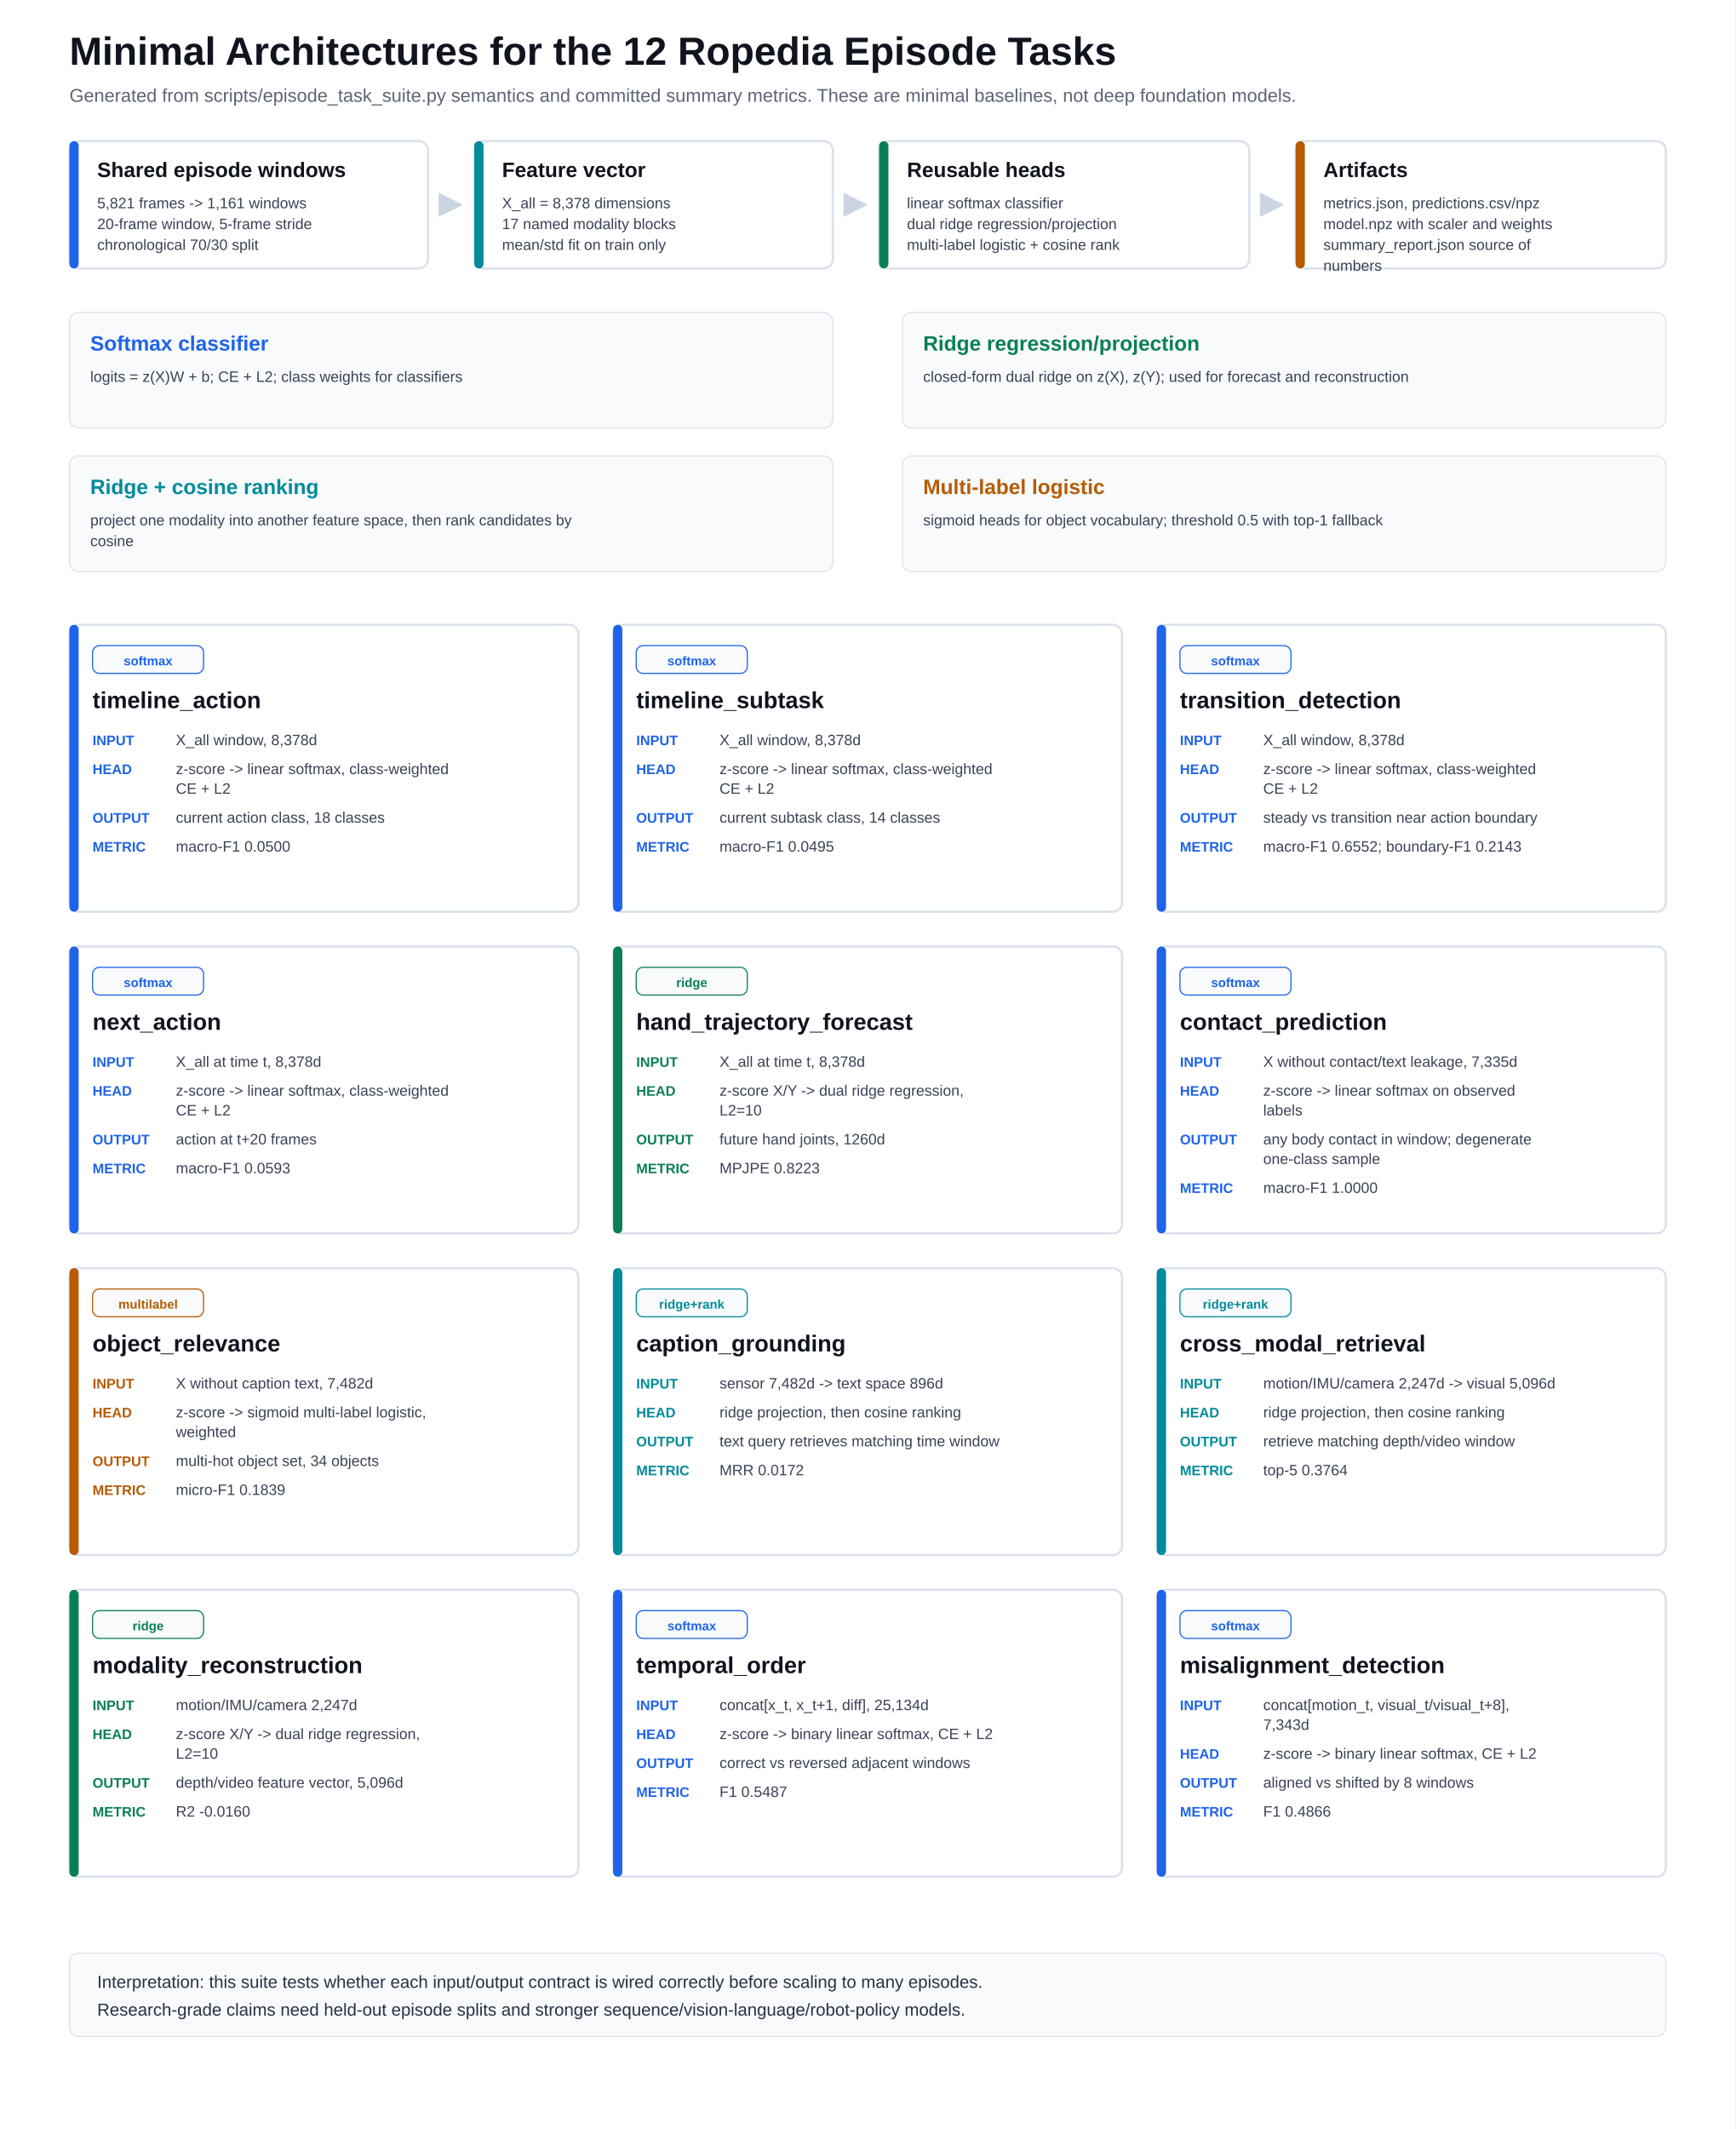
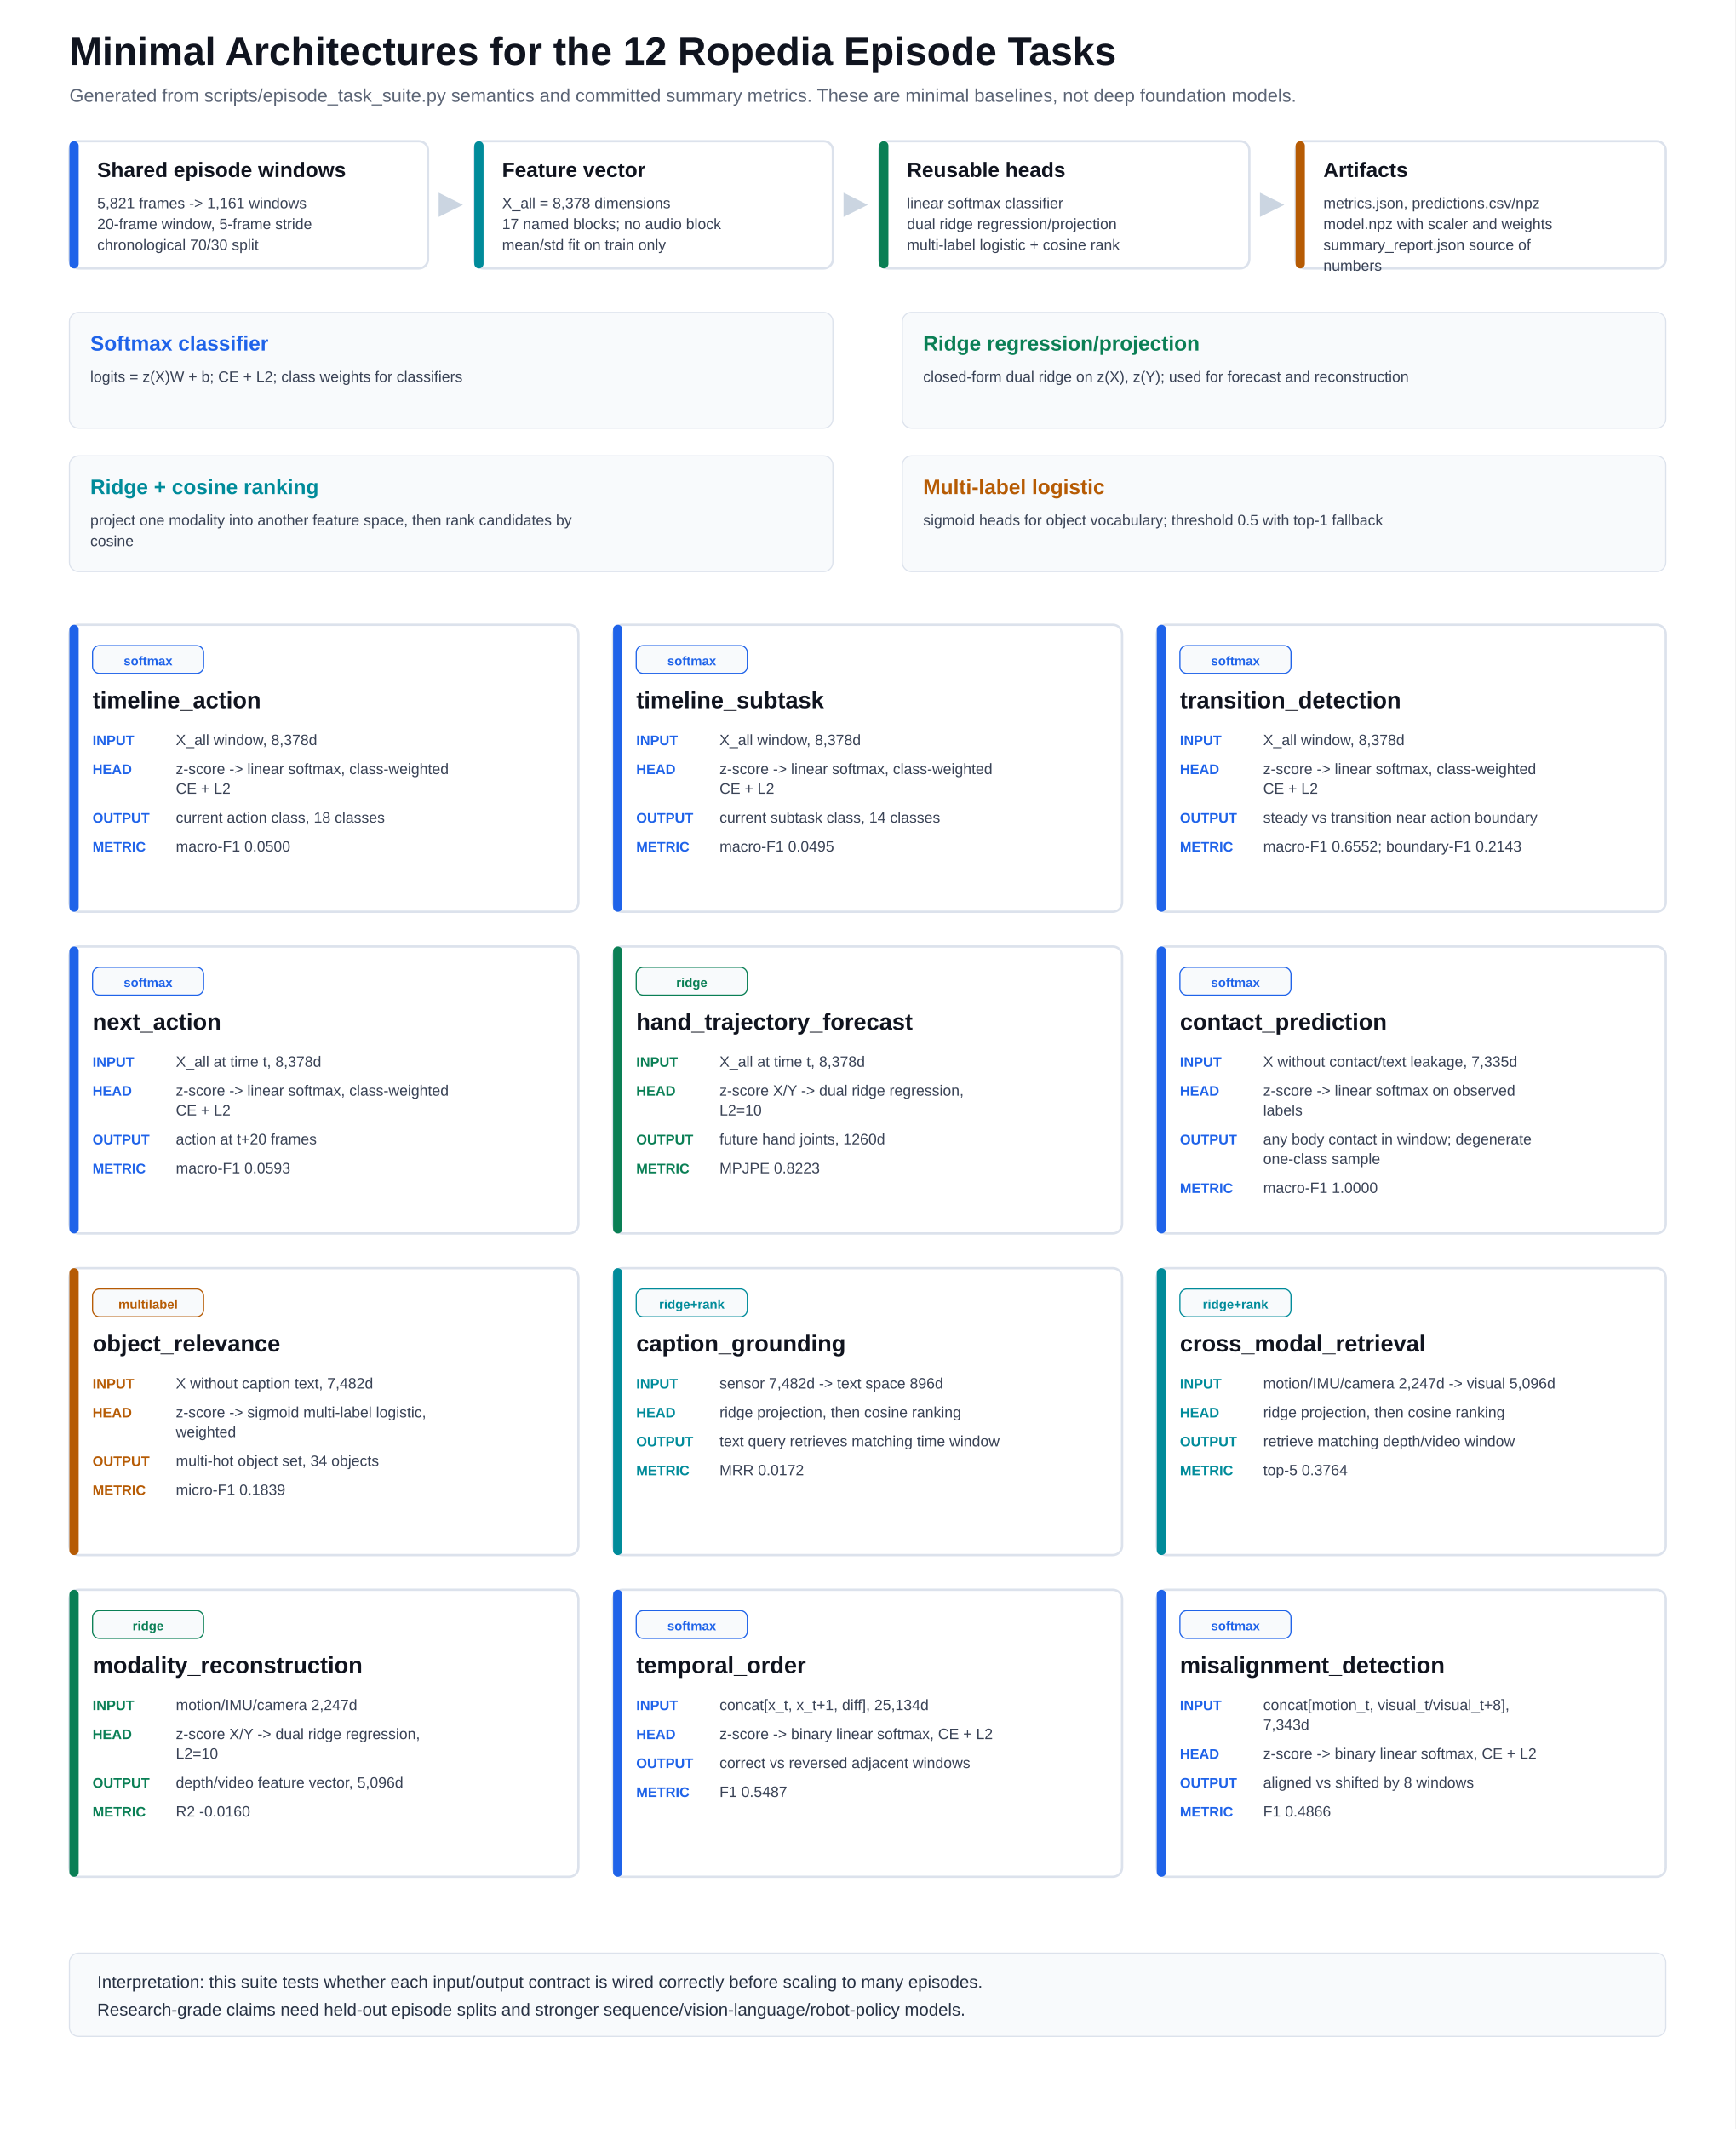
<svg xmlns="http://www.w3.org/2000/svg" width="1500" height="1840" viewBox="0 0 1500 1840">
  <defs>
    <marker id="arrow2" viewBox="0 0 10 10" refX="8" refY="5" markerWidth="7" markerHeight="7" orient="auto-start-reverse">
      <path d="M 0 0 L 10 5 L 0 10 z" fill="#cbd5e1" />
    </marker>
  </defs>
  <rect width="100%" height="100%" fill="#ffffff" />
  <text x="60" y="56" font-family="Arial, sans-serif" font-size="34" font-weight="700" fill="#10141f">Minimal Architectures for the 12 Ropedia Episode Tasks</text>
  <text x="60" y="88" font-family="Arial, sans-serif" font-size="16" fill="#5b6475">Generated from scripts/episode_task_suite.py semantics and committed summary metrics. These are minimal baselines, not deep foundation models.</text>
  <line x1="382" y1="177" x2="396" y2="177" stroke="#cbd5e1" stroke-width="3" marker-end="url(#arrow2)" />
  <line x1="732" y1="177" x2="746" y2="177" stroke="#cbd5e1" stroke-width="3" marker-end="url(#arrow2)" />
  <line x1="1092" y1="177" x2="1106" y2="177" stroke="#cbd5e1" stroke-width="3" marker-end="url(#arrow2)" />
  <rect x="60" y="122" width="310" height="110" rx="8" fill="#ffffff" stroke="#dce2ec" stroke-width="2" />
  <rect x="60" y="122" width="8" height="110" rx="4" fill="#1f63e9" />
  <text x="84" y="153" font-family="Arial, sans-serif" font-size="18" font-weight="700" fill="#10141f">Shared episode windows</text>
  <text x="84" y="180" font-family="Arial, sans-serif" font-size="13" font-weight="500" fill="#394255">5,821 frames -&gt; 1,161 windows</text>
  <text x="84" y="198" font-family="Arial, sans-serif" font-size="13" font-weight="500" fill="#394255">20-frame window, 5-frame stride</text>
  <text x="84" y="216" font-family="Arial, sans-serif" font-size="13" font-weight="500" fill="#394255">chronological 70/30 split</text>
  <rect x="410" y="122" width="310" height="110" rx="8" fill="#ffffff" stroke="#dce2ec" stroke-width="2" />
  <rect x="410" y="122" width="8" height="110" rx="4" fill="#008b9a" />
  <text x="434" y="153" font-family="Arial, sans-serif" font-size="18" font-weight="700" fill="#10141f">Feature vector</text>
  <text x="434" y="180" font-family="Arial, sans-serif" font-size="13" font-weight="500" fill="#394255">X_all = 8,378 dimensions</text>
-   <text x="434" y="198" font-family="Arial, sans-serif" font-size="13" font-weight="500" fill="#394255">17 named modality blocks</text>
+   <text x="434" y="198" font-family="Arial, sans-serif" font-size="13" font-weight="500" fill="#394255">17 named blocks; no audio block</text>
  <text x="434" y="216" font-family="Arial, sans-serif" font-size="13" font-weight="500" fill="#394255">mean/std fit on train only</text>
  <rect x="760" y="122" width="320" height="110" rx="8" fill="#ffffff" stroke="#dce2ec" stroke-width="2" />
  <rect x="760" y="122" width="8" height="110" rx="4" fill="#0a7f55" />
  <text x="784" y="153" font-family="Arial, sans-serif" font-size="18" font-weight="700" fill="#10141f">Reusable heads</text>
  <text x="784" y="180" font-family="Arial, sans-serif" font-size="13" font-weight="500" fill="#394255">linear softmax classifier</text>
  <text x="784" y="198" font-family="Arial, sans-serif" font-size="13" font-weight="500" fill="#394255">dual ridge regression/projection</text>
  <text x="784" y="216" font-family="Arial, sans-serif" font-size="13" font-weight="500" fill="#394255">multi-label logistic + cosine rank</text>
  <rect x="1120" y="122" width="320" height="110" rx="8" fill="#ffffff" stroke="#dce2ec" stroke-width="2" />
  <rect x="1120" y="122" width="8" height="110" rx="4" fill="#b65b04" />
  <text x="1144" y="153" font-family="Arial, sans-serif" font-size="18" font-weight="700" fill="#10141f">Artifacts</text>
  <text x="1144" y="180" font-family="Arial, sans-serif" font-size="13" font-weight="500" fill="#394255">metrics.json, predictions.csv/npz</text>
  <text x="1144" y="198" font-family="Arial, sans-serif" font-size="13" font-weight="500" fill="#394255">model.npz with scaler and weights</text>
  <text x="1144" y="216" font-family="Arial, sans-serif" font-size="13" font-weight="500" fill="#394255">summary_report.json source of</text>
  <text x="1144" y="234" font-family="Arial, sans-serif" font-size="13" font-weight="500" fill="#394255">numbers</text>
  <rect x="60" y="270" width="660" height="100" rx="8" fill="#f8fafc" stroke="#dce2ec" />
  <text x="78" y="303" font-family="Arial, sans-serif" font-size="18" font-weight="700" fill="#1f63e9">Softmax classifier</text>
  <text x="78" y="330" font-family="Arial, sans-serif" font-size="13" font-weight="500" fill="#394255">logits = z(X)W + b; CE + L2; class weights for classifiers</text>
  <rect x="780" y="270" width="660" height="100" rx="8" fill="#f8fafc" stroke="#dce2ec" />
  <text x="798" y="303" font-family="Arial, sans-serif" font-size="18" font-weight="700" fill="#0a7f55">Ridge regression/projection</text>
  <text x="798" y="330" font-family="Arial, sans-serif" font-size="13" font-weight="500" fill="#394255">closed-form dual ridge on z(X), z(Y); used for forecast and reconstruction</text>
  <rect x="60" y="394" width="660" height="100" rx="8" fill="#f8fafc" stroke="#dce2ec" />
  <text x="78" y="427" font-family="Arial, sans-serif" font-size="18" font-weight="700" fill="#008b9a">Ridge + cosine ranking</text>
  <text x="78" y="454" font-family="Arial, sans-serif" font-size="13" font-weight="500" fill="#394255">project one modality into another feature space, then rank candidates by</text>
  <text x="78" y="472" font-family="Arial, sans-serif" font-size="13" font-weight="500" fill="#394255">cosine</text>
  <rect x="780" y="394" width="660" height="100" rx="8" fill="#f8fafc" stroke="#dce2ec" />
  <text x="798" y="427" font-family="Arial, sans-serif" font-size="18" font-weight="700" fill="#b65b04">Multi-label logistic</text>
  <text x="798" y="454" font-family="Arial, sans-serif" font-size="13" font-weight="500" fill="#394255">sigmoid heads for object vocabulary; threshold 0.5 with top-1 fallback</text>
  <rect x="60" y="540" width="440" height="248" rx="8" fill="#ffffff" stroke="#dce2ec" stroke-width="2" />
  <rect x="60" y="540" width="8" height="248" rx="4" fill="#1f63e9" />
  <rect x="80" y="558" width="96" height="24" rx="6" fill="#f8fafc" stroke="#1f63e9" />
  <text x="128" y="575" text-anchor="middle" font-family="Arial, sans-serif" font-size="11" font-weight="700" fill="#1f63e9">softmax</text>
  <text x="80" y="612" font-family="Arial, sans-serif" font-size="20" font-weight="700" fill="#10141f">timeline_action</text>
  <text x="80" y="644" font-family="Arial, sans-serif" font-size="12" font-weight="700" fill="#1f63e9">INPUT</text>
  <text x="152" y="644" font-family="Arial, sans-serif" font-size="13" font-weight="500" fill="#394255">X_all window, 8,378d</text>
  <text x="80" y="669" font-family="Arial, sans-serif" font-size="12" font-weight="700" fill="#1f63e9">HEAD</text>
  <text x="152" y="669" font-family="Arial, sans-serif" font-size="13" font-weight="500" fill="#394255">z-score -&gt; linear softmax, class-weighted</text>
  <text x="152" y="686" font-family="Arial, sans-serif" font-size="13" font-weight="500" fill="#394255">CE + L2</text>
  <text x="80" y="711" font-family="Arial, sans-serif" font-size="12" font-weight="700" fill="#1f63e9">OUTPUT</text>
  <text x="152" y="711" font-family="Arial, sans-serif" font-size="13" font-weight="500" fill="#394255">current action class, 18 classes</text>
  <text x="80" y="736" font-family="Arial, sans-serif" font-size="12" font-weight="700" fill="#1f63e9">METRIC</text>
  <text x="152" y="736" font-family="Arial, sans-serif" font-size="13" font-weight="500" fill="#394255">macro-F1 0.0500</text>
  <rect x="530" y="540" width="440" height="248" rx="8" fill="#ffffff" stroke="#dce2ec" stroke-width="2" />
  <rect x="530" y="540" width="8" height="248" rx="4" fill="#1f63e9" />
  <rect x="550" y="558" width="96" height="24" rx="6" fill="#f8fafc" stroke="#1f63e9" />
  <text x="598" y="575" text-anchor="middle" font-family="Arial, sans-serif" font-size="11" font-weight="700" fill="#1f63e9">softmax</text>
  <text x="550" y="612" font-family="Arial, sans-serif" font-size="20" font-weight="700" fill="#10141f">timeline_subtask</text>
  <text x="550" y="644" font-family="Arial, sans-serif" font-size="12" font-weight="700" fill="#1f63e9">INPUT</text>
  <text x="622" y="644" font-family="Arial, sans-serif" font-size="13" font-weight="500" fill="#394255">X_all window, 8,378d</text>
  <text x="550" y="669" font-family="Arial, sans-serif" font-size="12" font-weight="700" fill="#1f63e9">HEAD</text>
  <text x="622" y="669" font-family="Arial, sans-serif" font-size="13" font-weight="500" fill="#394255">z-score -&gt; linear softmax, class-weighted</text>
  <text x="622" y="686" font-family="Arial, sans-serif" font-size="13" font-weight="500" fill="#394255">CE + L2</text>
  <text x="550" y="711" font-family="Arial, sans-serif" font-size="12" font-weight="700" fill="#1f63e9">OUTPUT</text>
  <text x="622" y="711" font-family="Arial, sans-serif" font-size="13" font-weight="500" fill="#394255">current subtask class, 14 classes</text>
  <text x="550" y="736" font-family="Arial, sans-serif" font-size="12" font-weight="700" fill="#1f63e9">METRIC</text>
  <text x="622" y="736" font-family="Arial, sans-serif" font-size="13" font-weight="500" fill="#394255">macro-F1 0.0495</text>
  <rect x="1000" y="540" width="440" height="248" rx="8" fill="#ffffff" stroke="#dce2ec" stroke-width="2" />
  <rect x="1000" y="540" width="8" height="248" rx="4" fill="#1f63e9" />
  <rect x="1020" y="558" width="96" height="24" rx="6" fill="#f8fafc" stroke="#1f63e9" />
  <text x="1068" y="575" text-anchor="middle" font-family="Arial, sans-serif" font-size="11" font-weight="700" fill="#1f63e9">softmax</text>
  <text x="1020" y="612" font-family="Arial, sans-serif" font-size="20" font-weight="700" fill="#10141f">transition_detection</text>
  <text x="1020" y="644" font-family="Arial, sans-serif" font-size="12" font-weight="700" fill="#1f63e9">INPUT</text>
  <text x="1092" y="644" font-family="Arial, sans-serif" font-size="13" font-weight="500" fill="#394255">X_all window, 8,378d</text>
  <text x="1020" y="669" font-family="Arial, sans-serif" font-size="12" font-weight="700" fill="#1f63e9">HEAD</text>
  <text x="1092" y="669" font-family="Arial, sans-serif" font-size="13" font-weight="500" fill="#394255">z-score -&gt; linear softmax, class-weighted</text>
  <text x="1092" y="686" font-family="Arial, sans-serif" font-size="13" font-weight="500" fill="#394255">CE + L2</text>
  <text x="1020" y="711" font-family="Arial, sans-serif" font-size="12" font-weight="700" fill="#1f63e9">OUTPUT</text>
  <text x="1092" y="711" font-family="Arial, sans-serif" font-size="13" font-weight="500" fill="#394255">steady vs transition near action boundary</text>
  <text x="1020" y="736" font-family="Arial, sans-serif" font-size="12" font-weight="700" fill="#1f63e9">METRIC</text>
  <text x="1092" y="736" font-family="Arial, sans-serif" font-size="13" font-weight="500" fill="#394255">macro-F1 0.6552; boundary-F1 0.2143</text>
  <rect x="60" y="818" width="440" height="248" rx="8" fill="#ffffff" stroke="#dce2ec" stroke-width="2" />
  <rect x="60" y="818" width="8" height="248" rx="4" fill="#1f63e9" />
  <rect x="80" y="836" width="96" height="24" rx="6" fill="#f8fafc" stroke="#1f63e9" />
  <text x="128" y="853" text-anchor="middle" font-family="Arial, sans-serif" font-size="11" font-weight="700" fill="#1f63e9">softmax</text>
  <text x="80" y="890" font-family="Arial, sans-serif" font-size="20" font-weight="700" fill="#10141f">next_action</text>
  <text x="80" y="922" font-family="Arial, sans-serif" font-size="12" font-weight="700" fill="#1f63e9">INPUT</text>
  <text x="152" y="922" font-family="Arial, sans-serif" font-size="13" font-weight="500" fill="#394255">X_all at time t, 8,378d</text>
  <text x="80" y="947" font-family="Arial, sans-serif" font-size="12" font-weight="700" fill="#1f63e9">HEAD</text>
  <text x="152" y="947" font-family="Arial, sans-serif" font-size="13" font-weight="500" fill="#394255">z-score -&gt; linear softmax, class-weighted</text>
  <text x="152" y="964" font-family="Arial, sans-serif" font-size="13" font-weight="500" fill="#394255">CE + L2</text>
  <text x="80" y="989" font-family="Arial, sans-serif" font-size="12" font-weight="700" fill="#1f63e9">OUTPUT</text>
  <text x="152" y="989" font-family="Arial, sans-serif" font-size="13" font-weight="500" fill="#394255">action at t+20 frames</text>
  <text x="80" y="1014" font-family="Arial, sans-serif" font-size="12" font-weight="700" fill="#1f63e9">METRIC</text>
  <text x="152" y="1014" font-family="Arial, sans-serif" font-size="13" font-weight="500" fill="#394255">macro-F1 0.0593</text>
  <rect x="530" y="818" width="440" height="248" rx="8" fill="#ffffff" stroke="#dce2ec" stroke-width="2" />
  <rect x="530" y="818" width="8" height="248" rx="4" fill="#0a7f55" />
  <rect x="550" y="836" width="96" height="24" rx="6" fill="#f8fafc" stroke="#0a7f55" />
  <text x="598" y="853" text-anchor="middle" font-family="Arial, sans-serif" font-size="11" font-weight="700" fill="#0a7f55">ridge</text>
  <text x="550" y="890" font-family="Arial, sans-serif" font-size="20" font-weight="700" fill="#10141f">hand_trajectory_forecast</text>
  <text x="550" y="922" font-family="Arial, sans-serif" font-size="12" font-weight="700" fill="#0a7f55">INPUT</text>
  <text x="622" y="922" font-family="Arial, sans-serif" font-size="13" font-weight="500" fill="#394255">X_all at time t, 8,378d</text>
  <text x="550" y="947" font-family="Arial, sans-serif" font-size="12" font-weight="700" fill="#0a7f55">HEAD</text>
  <text x="622" y="947" font-family="Arial, sans-serif" font-size="13" font-weight="500" fill="#394255">z-score X/Y -&gt; dual ridge regression,</text>
  <text x="622" y="964" font-family="Arial, sans-serif" font-size="13" font-weight="500" fill="#394255">L2=10</text>
  <text x="550" y="989" font-family="Arial, sans-serif" font-size="12" font-weight="700" fill="#0a7f55">OUTPUT</text>
  <text x="622" y="989" font-family="Arial, sans-serif" font-size="13" font-weight="500" fill="#394255">future hand joints, 1260d</text>
  <text x="550" y="1014" font-family="Arial, sans-serif" font-size="12" font-weight="700" fill="#0a7f55">METRIC</text>
  <text x="622" y="1014" font-family="Arial, sans-serif" font-size="13" font-weight="500" fill="#394255">MPJPE 0.8223</text>
  <rect x="1000" y="818" width="440" height="248" rx="8" fill="#ffffff" stroke="#dce2ec" stroke-width="2" />
  <rect x="1000" y="818" width="8" height="248" rx="4" fill="#1f63e9" />
  <rect x="1020" y="836" width="96" height="24" rx="6" fill="#f8fafc" stroke="#1f63e9" />
  <text x="1068" y="853" text-anchor="middle" font-family="Arial, sans-serif" font-size="11" font-weight="700" fill="#1f63e9">softmax</text>
  <text x="1020" y="890" font-family="Arial, sans-serif" font-size="20" font-weight="700" fill="#10141f">contact_prediction</text>
  <text x="1020" y="922" font-family="Arial, sans-serif" font-size="12" font-weight="700" fill="#1f63e9">INPUT</text>
  <text x="1092" y="922" font-family="Arial, sans-serif" font-size="13" font-weight="500" fill="#394255">X without contact/text leakage, 7,335d</text>
  <text x="1020" y="947" font-family="Arial, sans-serif" font-size="12" font-weight="700" fill="#1f63e9">HEAD</text>
  <text x="1092" y="947" font-family="Arial, sans-serif" font-size="13" font-weight="500" fill="#394255">z-score -&gt; linear softmax on observed</text>
  <text x="1092" y="964" font-family="Arial, sans-serif" font-size="13" font-weight="500" fill="#394255">labels</text>
  <text x="1020" y="989" font-family="Arial, sans-serif" font-size="12" font-weight="700" fill="#1f63e9">OUTPUT</text>
  <text x="1092" y="989" font-family="Arial, sans-serif" font-size="13" font-weight="500" fill="#394255">any body contact in window; degenerate</text>
  <text x="1092" y="1006" font-family="Arial, sans-serif" font-size="13" font-weight="500" fill="#394255">one-class sample</text>
  <text x="1020" y="1031" font-family="Arial, sans-serif" font-size="12" font-weight="700" fill="#1f63e9">METRIC</text>
  <text x="1092" y="1031" font-family="Arial, sans-serif" font-size="13" font-weight="500" fill="#394255">macro-F1 1.0000</text>
  <rect x="60" y="1096" width="440" height="248" rx="8" fill="#ffffff" stroke="#dce2ec" stroke-width="2" />
  <rect x="60" y="1096" width="8" height="248" rx="4" fill="#b65b04" />
  <rect x="80" y="1114" width="96" height="24" rx="6" fill="#f8fafc" stroke="#b65b04" />
  <text x="128" y="1131" text-anchor="middle" font-family="Arial, sans-serif" font-size="11" font-weight="700" fill="#b65b04">multilabel</text>
  <text x="80" y="1168" font-family="Arial, sans-serif" font-size="20" font-weight="700" fill="#10141f">object_relevance</text>
  <text x="80" y="1200" font-family="Arial, sans-serif" font-size="12" font-weight="700" fill="#b65b04">INPUT</text>
  <text x="152" y="1200" font-family="Arial, sans-serif" font-size="13" font-weight="500" fill="#394255">X without caption text, 7,482d</text>
  <text x="80" y="1225" font-family="Arial, sans-serif" font-size="12" font-weight="700" fill="#b65b04">HEAD</text>
  <text x="152" y="1225" font-family="Arial, sans-serif" font-size="13" font-weight="500" fill="#394255">z-score -&gt; sigmoid multi-label logistic,</text>
  <text x="152" y="1242" font-family="Arial, sans-serif" font-size="13" font-weight="500" fill="#394255">weighted</text>
  <text x="80" y="1267" font-family="Arial, sans-serif" font-size="12" font-weight="700" fill="#b65b04">OUTPUT</text>
  <text x="152" y="1267" font-family="Arial, sans-serif" font-size="13" font-weight="500" fill="#394255">multi-hot object set, 34 objects</text>
  <text x="80" y="1292" font-family="Arial, sans-serif" font-size="12" font-weight="700" fill="#b65b04">METRIC</text>
  <text x="152" y="1292" font-family="Arial, sans-serif" font-size="13" font-weight="500" fill="#394255">micro-F1 0.1839</text>
  <rect x="530" y="1096" width="440" height="248" rx="8" fill="#ffffff" stroke="#dce2ec" stroke-width="2" />
  <rect x="530" y="1096" width="8" height="248" rx="4" fill="#008b9a" />
  <rect x="550" y="1114" width="96" height="24" rx="6" fill="#f8fafc" stroke="#008b9a" />
  <text x="598" y="1131" text-anchor="middle" font-family="Arial, sans-serif" font-size="11" font-weight="700" fill="#008b9a">ridge+rank</text>
  <text x="550" y="1168" font-family="Arial, sans-serif" font-size="20" font-weight="700" fill="#10141f">caption_grounding</text>
  <text x="550" y="1200" font-family="Arial, sans-serif" font-size="12" font-weight="700" fill="#008b9a">INPUT</text>
  <text x="622" y="1200" font-family="Arial, sans-serif" font-size="13" font-weight="500" fill="#394255">sensor 7,482d -&gt; text space 896d</text>
  <text x="550" y="1225" font-family="Arial, sans-serif" font-size="12" font-weight="700" fill="#008b9a">HEAD</text>
  <text x="622" y="1225" font-family="Arial, sans-serif" font-size="13" font-weight="500" fill="#394255">ridge projection, then cosine ranking</text>
  <text x="550" y="1250" font-family="Arial, sans-serif" font-size="12" font-weight="700" fill="#008b9a">OUTPUT</text>
  <text x="622" y="1250" font-family="Arial, sans-serif" font-size="13" font-weight="500" fill="#394255">text query retrieves matching time window</text>
  <text x="550" y="1275" font-family="Arial, sans-serif" font-size="12" font-weight="700" fill="#008b9a">METRIC</text>
  <text x="622" y="1275" font-family="Arial, sans-serif" font-size="13" font-weight="500" fill="#394255">MRR 0.0172</text>
  <rect x="1000" y="1096" width="440" height="248" rx="8" fill="#ffffff" stroke="#dce2ec" stroke-width="2" />
  <rect x="1000" y="1096" width="8" height="248" rx="4" fill="#008b9a" />
  <rect x="1020" y="1114" width="96" height="24" rx="6" fill="#f8fafc" stroke="#008b9a" />
  <text x="1068" y="1131" text-anchor="middle" font-family="Arial, sans-serif" font-size="11" font-weight="700" fill="#008b9a">ridge+rank</text>
  <text x="1020" y="1168" font-family="Arial, sans-serif" font-size="20" font-weight="700" fill="#10141f">cross_modal_retrieval</text>
  <text x="1020" y="1200" font-family="Arial, sans-serif" font-size="12" font-weight="700" fill="#008b9a">INPUT</text>
  <text x="1092" y="1200" font-family="Arial, sans-serif" font-size="13" font-weight="500" fill="#394255">motion/IMU/camera 2,247d -&gt; visual 5,096d</text>
  <text x="1020" y="1225" font-family="Arial, sans-serif" font-size="12" font-weight="700" fill="#008b9a">HEAD</text>
  <text x="1092" y="1225" font-family="Arial, sans-serif" font-size="13" font-weight="500" fill="#394255">ridge projection, then cosine ranking</text>
  <text x="1020" y="1250" font-family="Arial, sans-serif" font-size="12" font-weight="700" fill="#008b9a">OUTPUT</text>
  <text x="1092" y="1250" font-family="Arial, sans-serif" font-size="13" font-weight="500" fill="#394255">retrieve matching depth/video window</text>
  <text x="1020" y="1275" font-family="Arial, sans-serif" font-size="12" font-weight="700" fill="#008b9a">METRIC</text>
  <text x="1092" y="1275" font-family="Arial, sans-serif" font-size="13" font-weight="500" fill="#394255">top-5 0.3764</text>
  <rect x="60" y="1374" width="440" height="248" rx="8" fill="#ffffff" stroke="#dce2ec" stroke-width="2" />
  <rect x="60" y="1374" width="8" height="248" rx="4" fill="#0a7f55" />
  <rect x="80" y="1392" width="96" height="24" rx="6" fill="#f8fafc" stroke="#0a7f55" />
  <text x="128" y="1409" text-anchor="middle" font-family="Arial, sans-serif" font-size="11" font-weight="700" fill="#0a7f55">ridge</text>
  <text x="80" y="1446" font-family="Arial, sans-serif" font-size="20" font-weight="700" fill="#10141f">modality_reconstruction</text>
  <text x="80" y="1478" font-family="Arial, sans-serif" font-size="12" font-weight="700" fill="#0a7f55">INPUT</text>
  <text x="152" y="1478" font-family="Arial, sans-serif" font-size="13" font-weight="500" fill="#394255">motion/IMU/camera 2,247d</text>
  <text x="80" y="1503" font-family="Arial, sans-serif" font-size="12" font-weight="700" fill="#0a7f55">HEAD</text>
  <text x="152" y="1503" font-family="Arial, sans-serif" font-size="13" font-weight="500" fill="#394255">z-score X/Y -&gt; dual ridge regression,</text>
  <text x="152" y="1520" font-family="Arial, sans-serif" font-size="13" font-weight="500" fill="#394255">L2=10</text>
  <text x="80" y="1545" font-family="Arial, sans-serif" font-size="12" font-weight="700" fill="#0a7f55">OUTPUT</text>
  <text x="152" y="1545" font-family="Arial, sans-serif" font-size="13" font-weight="500" fill="#394255">depth/video feature vector, 5,096d</text>
  <text x="80" y="1570" font-family="Arial, sans-serif" font-size="12" font-weight="700" fill="#0a7f55">METRIC</text>
  <text x="152" y="1570" font-family="Arial, sans-serif" font-size="13" font-weight="500" fill="#394255">R2 -0.0160</text>
  <rect x="530" y="1374" width="440" height="248" rx="8" fill="#ffffff" stroke="#dce2ec" stroke-width="2" />
  <rect x="530" y="1374" width="8" height="248" rx="4" fill="#1f63e9" />
  <rect x="550" y="1392" width="96" height="24" rx="6" fill="#f8fafc" stroke="#1f63e9" />
  <text x="598" y="1409" text-anchor="middle" font-family="Arial, sans-serif" font-size="11" font-weight="700" fill="#1f63e9">softmax</text>
  <text x="550" y="1446" font-family="Arial, sans-serif" font-size="20" font-weight="700" fill="#10141f">temporal_order</text>
  <text x="550" y="1478" font-family="Arial, sans-serif" font-size="12" font-weight="700" fill="#1f63e9">INPUT</text>
  <text x="622" y="1478" font-family="Arial, sans-serif" font-size="13" font-weight="500" fill="#394255">concat[x_t, x_t+1, diff], 25,134d</text>
  <text x="550" y="1503" font-family="Arial, sans-serif" font-size="12" font-weight="700" fill="#1f63e9">HEAD</text>
  <text x="622" y="1503" font-family="Arial, sans-serif" font-size="13" font-weight="500" fill="#394255">z-score -&gt; binary linear softmax, CE + L2</text>
  <text x="550" y="1528" font-family="Arial, sans-serif" font-size="12" font-weight="700" fill="#1f63e9">OUTPUT</text>
  <text x="622" y="1528" font-family="Arial, sans-serif" font-size="13" font-weight="500" fill="#394255">correct vs reversed adjacent windows</text>
  <text x="550" y="1553" font-family="Arial, sans-serif" font-size="12" font-weight="700" fill="#1f63e9">METRIC</text>
  <text x="622" y="1553" font-family="Arial, sans-serif" font-size="13" font-weight="500" fill="#394255">F1 0.5487</text>
  <rect x="1000" y="1374" width="440" height="248" rx="8" fill="#ffffff" stroke="#dce2ec" stroke-width="2" />
  <rect x="1000" y="1374" width="8" height="248" rx="4" fill="#1f63e9" />
  <rect x="1020" y="1392" width="96" height="24" rx="6" fill="#f8fafc" stroke="#1f63e9" />
  <text x="1068" y="1409" text-anchor="middle" font-family="Arial, sans-serif" font-size="11" font-weight="700" fill="#1f63e9">softmax</text>
  <text x="1020" y="1446" font-family="Arial, sans-serif" font-size="20" font-weight="700" fill="#10141f">misalignment_detection</text>
  <text x="1020" y="1478" font-family="Arial, sans-serif" font-size="12" font-weight="700" fill="#1f63e9">INPUT</text>
  <text x="1092" y="1478" font-family="Arial, sans-serif" font-size="13" font-weight="500" fill="#394255">concat[motion_t, visual_t/visual_t+8],</text>
  <text x="1092" y="1495" font-family="Arial, sans-serif" font-size="13" font-weight="500" fill="#394255">7,343d</text>
  <text x="1020" y="1520" font-family="Arial, sans-serif" font-size="12" font-weight="700" fill="#1f63e9">HEAD</text>
  <text x="1092" y="1520" font-family="Arial, sans-serif" font-size="13" font-weight="500" fill="#394255">z-score -&gt; binary linear softmax, CE + L2</text>
  <text x="1020" y="1545" font-family="Arial, sans-serif" font-size="12" font-weight="700" fill="#1f63e9">OUTPUT</text>
  <text x="1092" y="1545" font-family="Arial, sans-serif" font-size="13" font-weight="500" fill="#394255">aligned vs shifted by 8 windows</text>
  <text x="1020" y="1570" font-family="Arial, sans-serif" font-size="12" font-weight="700" fill="#1f63e9">METRIC</text>
  <text x="1092" y="1570" font-family="Arial, sans-serif" font-size="13" font-weight="500" fill="#394255">F1 0.4866</text>
  <rect x="60" y="1688" width="1380" height="72" rx="8" fill="#f8fafc" stroke="#dce2ec" />
  <text x="84" y="1718" font-family="Arial, sans-serif" font-size="15" fill="#273143">Interpretation: this suite tests whether each input/output contract is wired correctly before scaling to many episodes.</text>
  <text x="84" y="1742" font-family="Arial, sans-serif" font-size="15" fill="#273143">Research-grade claims need held-out episode splits and stronger sequence/vision-language/robot-policy models.</text>
</svg>
